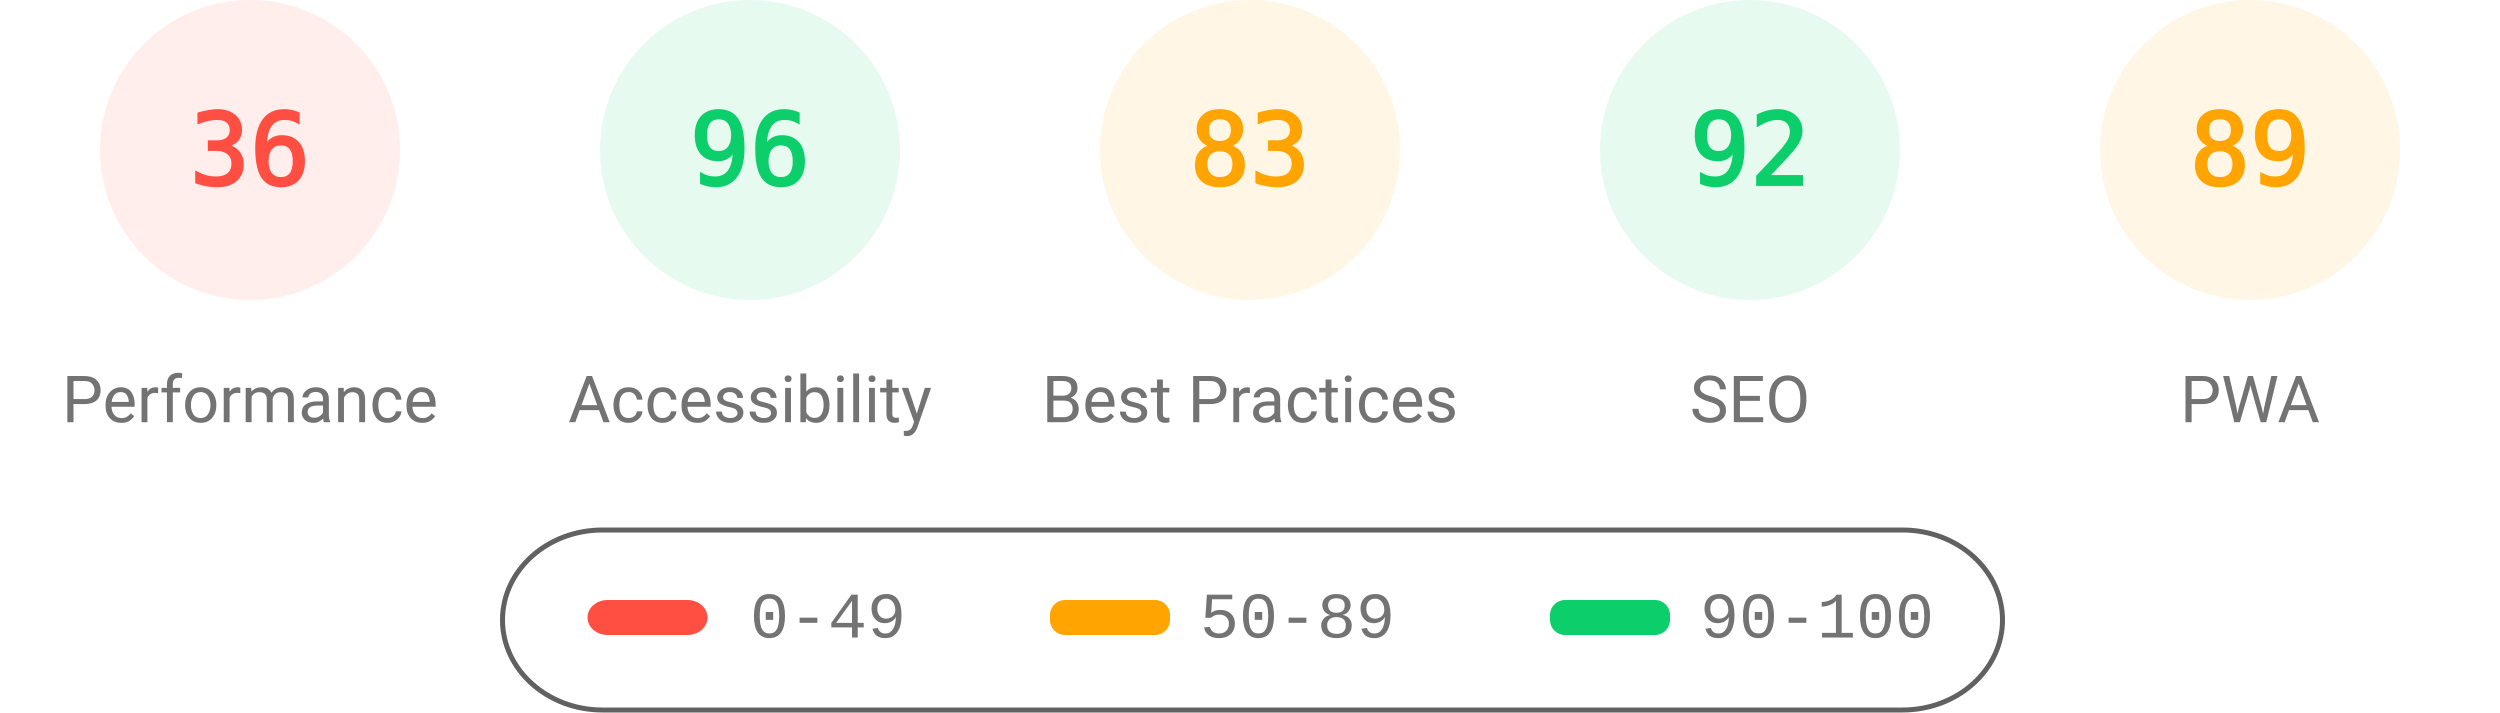
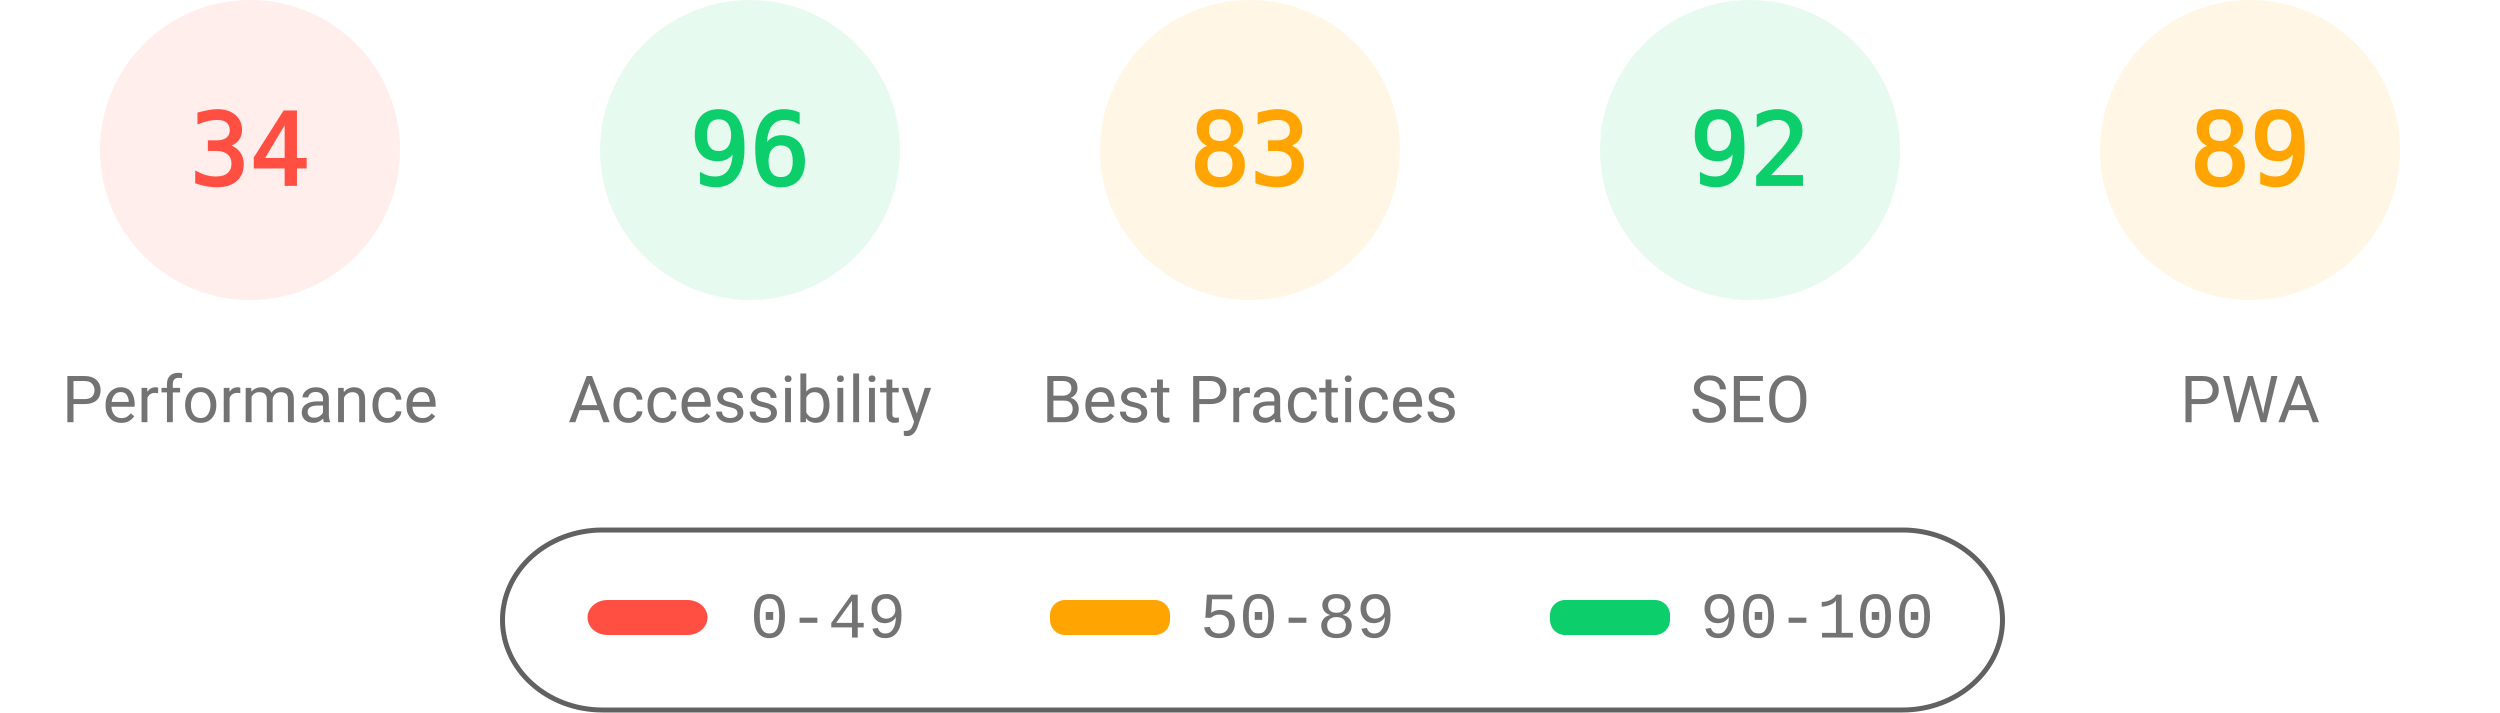
<svg xmlns="http://www.w3.org/2000/svg" fill="none" width="1000" height="285">
  <style>.gauge-base{opacity:.1}.gauge-arc{fill:none;animation-delay:250ms;stroke-linecap:round;transform:rotate(-90deg);transform-origin:100px 60px;animation:load-gauge 1s ease forwards}.guage-text{font-size:40px;font-family:monospace;text-align:center}.guage-red{color:#ff4e42;fill:#ff4e42;stroke:#ff4e42}.guage-orange{color:#ffa400;fill:#ffa400;stroke:#ffa400}.guage-green{color:#0cce6b;fill:#0cce6b;stroke:#0cce6b}.guage-undefined{color:#5c5c5c;fill:#5c5c5c;stroke:#5c5c5c}.guage-title{color:#737373;fill:#737373;stroke:none;font-size:26px;line-height:26px;font-family:Roboto,Halvetica,Arial,sans-serif}@keyframes load-gauge{from{stroke-dasharray:0 352.858}}</style>
  <svg class="guage-div guage-perf guage-red" viewBox="0 0 200 200" width="200" height="200">
    <circle class="gauge-base" r="56" cx="100" cy="60" stroke-width="8" />
-     <circle class="gauge-arc guage-arc-1" r="56" cx="100" cy="60" stroke-width="8" style="stroke-dasharray:126.669,351.858" />
-     <text class="guage-text" x="100" y="60" alignment-baseline="central" dominant-baseline="central" text-anchor="middle">36</text>
+     <circle class="gauge-arc guage-arc-1" r="56" cx="100" cy="60" stroke-width="8" style="stroke-dasharray:119.632,351.858" />
+     <text class="guage-text" x="100" y="60" alignment-baseline="central" dominant-baseline="central" text-anchor="middle">34</text>
    <text class="guage-title" x="100" y="160" alignment-baseline="central" dominant-baseline="central" text-anchor="middle">Performance</text>
  </svg>
  <svg class="guage-div guage-acc guage-green" viewBox="0 0 200 200" width="200" height="200" x="200">
    <circle class="gauge-base" r="56" cx="100" cy="60" stroke-width="8" />
    <circle class="gauge-arc guage-arc-2" r="56" cx="100" cy="60" stroke-width="8" style="stroke-dasharray:337.784,351.858" />
    <text class="guage-text" x="100" y="60" alignment-baseline="central" dominant-baseline="central" text-anchor="middle">96</text>
    <text class="guage-title" x="100" y="160" alignment-baseline="central" dominant-baseline="central" text-anchor="middle">Accessibility</text>
  </svg>
  <svg class="guage-div guage-best guage-orange" viewBox="0 0 200 200" width="200" height="200" x="400">
    <circle class="gauge-base" r="56" cx="100" cy="60" stroke-width="8" />
    <circle class="gauge-arc guage-arc-3" r="56" cx="100" cy="60" stroke-width="8" style="stroke-dasharray:292.042,351.858" />
    <text class="guage-text" x="100" y="60" alignment-baseline="central" dominant-baseline="central" text-anchor="middle">83</text>
    <text class="guage-title" x="100" y="160" alignment-baseline="central" dominant-baseline="central" text-anchor="middle">Best Practices</text>
  </svg>
  <svg class="guage-div guage-seo guage-green" viewBox="0 0 200 200" width="200" height="200" x="600">
    <circle class="gauge-base" r="56" cx="100" cy="60" stroke-width="8" />
    <circle class="gauge-arc guage-arc-4" r="56" cx="100" cy="60" stroke-width="8" style="stroke-dasharray:323.709,351.858" />
    <text class="guage-text" x="100" y="60" alignment-baseline="central" dominant-baseline="central" text-anchor="middle">92</text>
    <text class="guage-title" x="100" y="160" alignment-baseline="central" dominant-baseline="central" text-anchor="middle">SEO</text>
  </svg>
  <svg class="guage-div guage-pwa guage-orange" viewBox="0 0 200 200" width="200" height="200" x="800">
    <circle class="gauge-base" r="56" cx="100" cy="60" stroke-width="8" />
    <circle class="gauge-arc guage-arc-4" r="56" cx="100" cy="60" stroke-width="8" style="stroke-dasharray:313.154,351.858" />
    <text class="guage-text" x="100" y="60" alignment-baseline="central" dominant-baseline="central" text-anchor="middle">89</text>
    <text class="guage-title" x="100" y="160" alignment-baseline="central" dominant-baseline="central" text-anchor="middle">PWA</text>
  </svg>
  <svg width="604" height="76" x="200" y="210">
    <path fill="none" id="canvas_background" d="M-1-1h604v80H-1z" />
    <rect fill-opacity="0" stroke="#616161" stroke-width="2" rx="40" id="svg_2" height="72" width="600" y="2" x="1" fill="#000" />
    <rect stroke="#000" rx="8" id="svg_3" height="14" width="48" y="30" x="35" stroke-opacity="null" stroke-width="0" fill="#ff4e42" />
    <rect stroke="#000" rx="6" id="svg_4" height="14" width="48" y="30" x="220" stroke-opacity="null" stroke-width="0" fill="#ffa400" />
    <rect stroke="#000" rx="6" id="svg_5" height="14" width="48" y="30" x="420" stroke-opacity="null" stroke-width="0" fill="#0cce6b" />
    <text xml:space="preserve" text-anchor="start" font-family="'Courier New', Courier, monospace" font-size="26" id="svg_6" y="45" x="100" stroke-opacity="null" stroke-width="0" stroke="#000" fill="#737373">0-49</text>
    <text xml:space="preserve" text-anchor="start" font-family="'Courier New', Courier, monospace" font-size="26" id="svg_7" y="45" x="280" stroke-opacity="null" stroke-width="0" stroke="#000" fill="#737373">50-89</text>
    <text xml:space="preserve" text-anchor="start" font-family="'Courier New', Courier, monospace" font-size="26" id="svg_8" y="45" x="480" stroke-opacity="null" stroke-width="0" stroke="#000" fill="#737373">90-100</text>
  </svg>
</svg>
